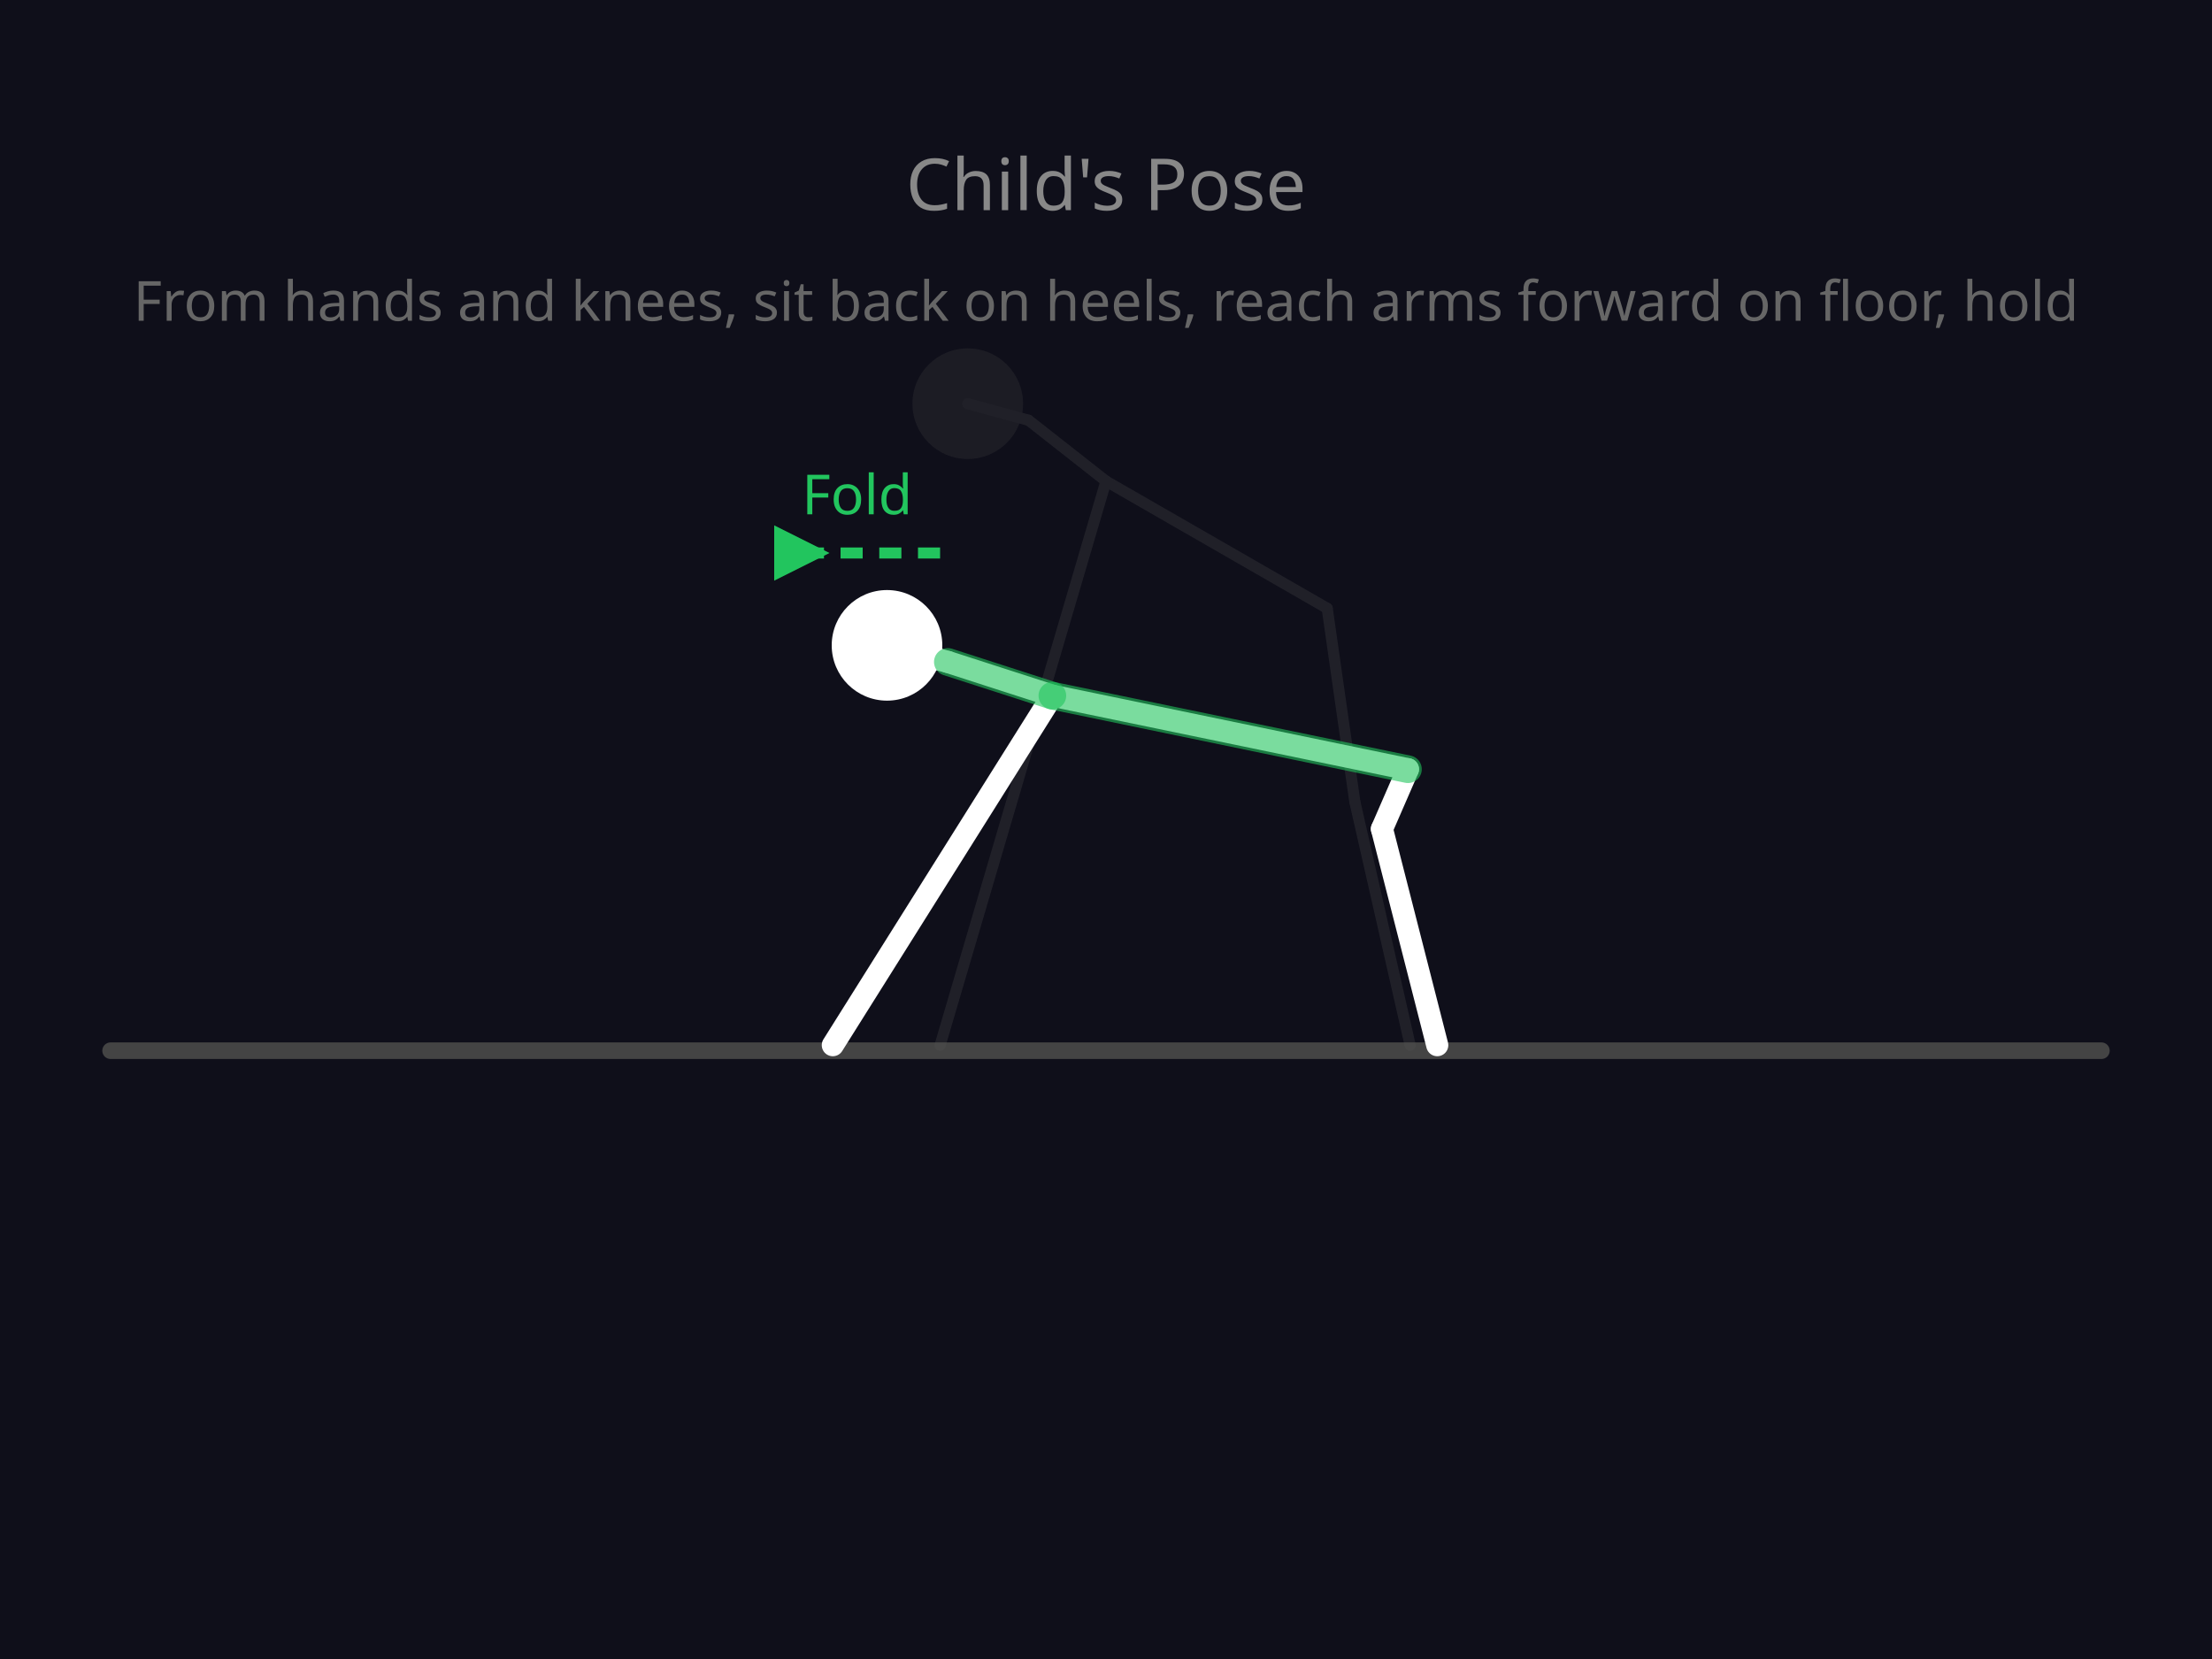
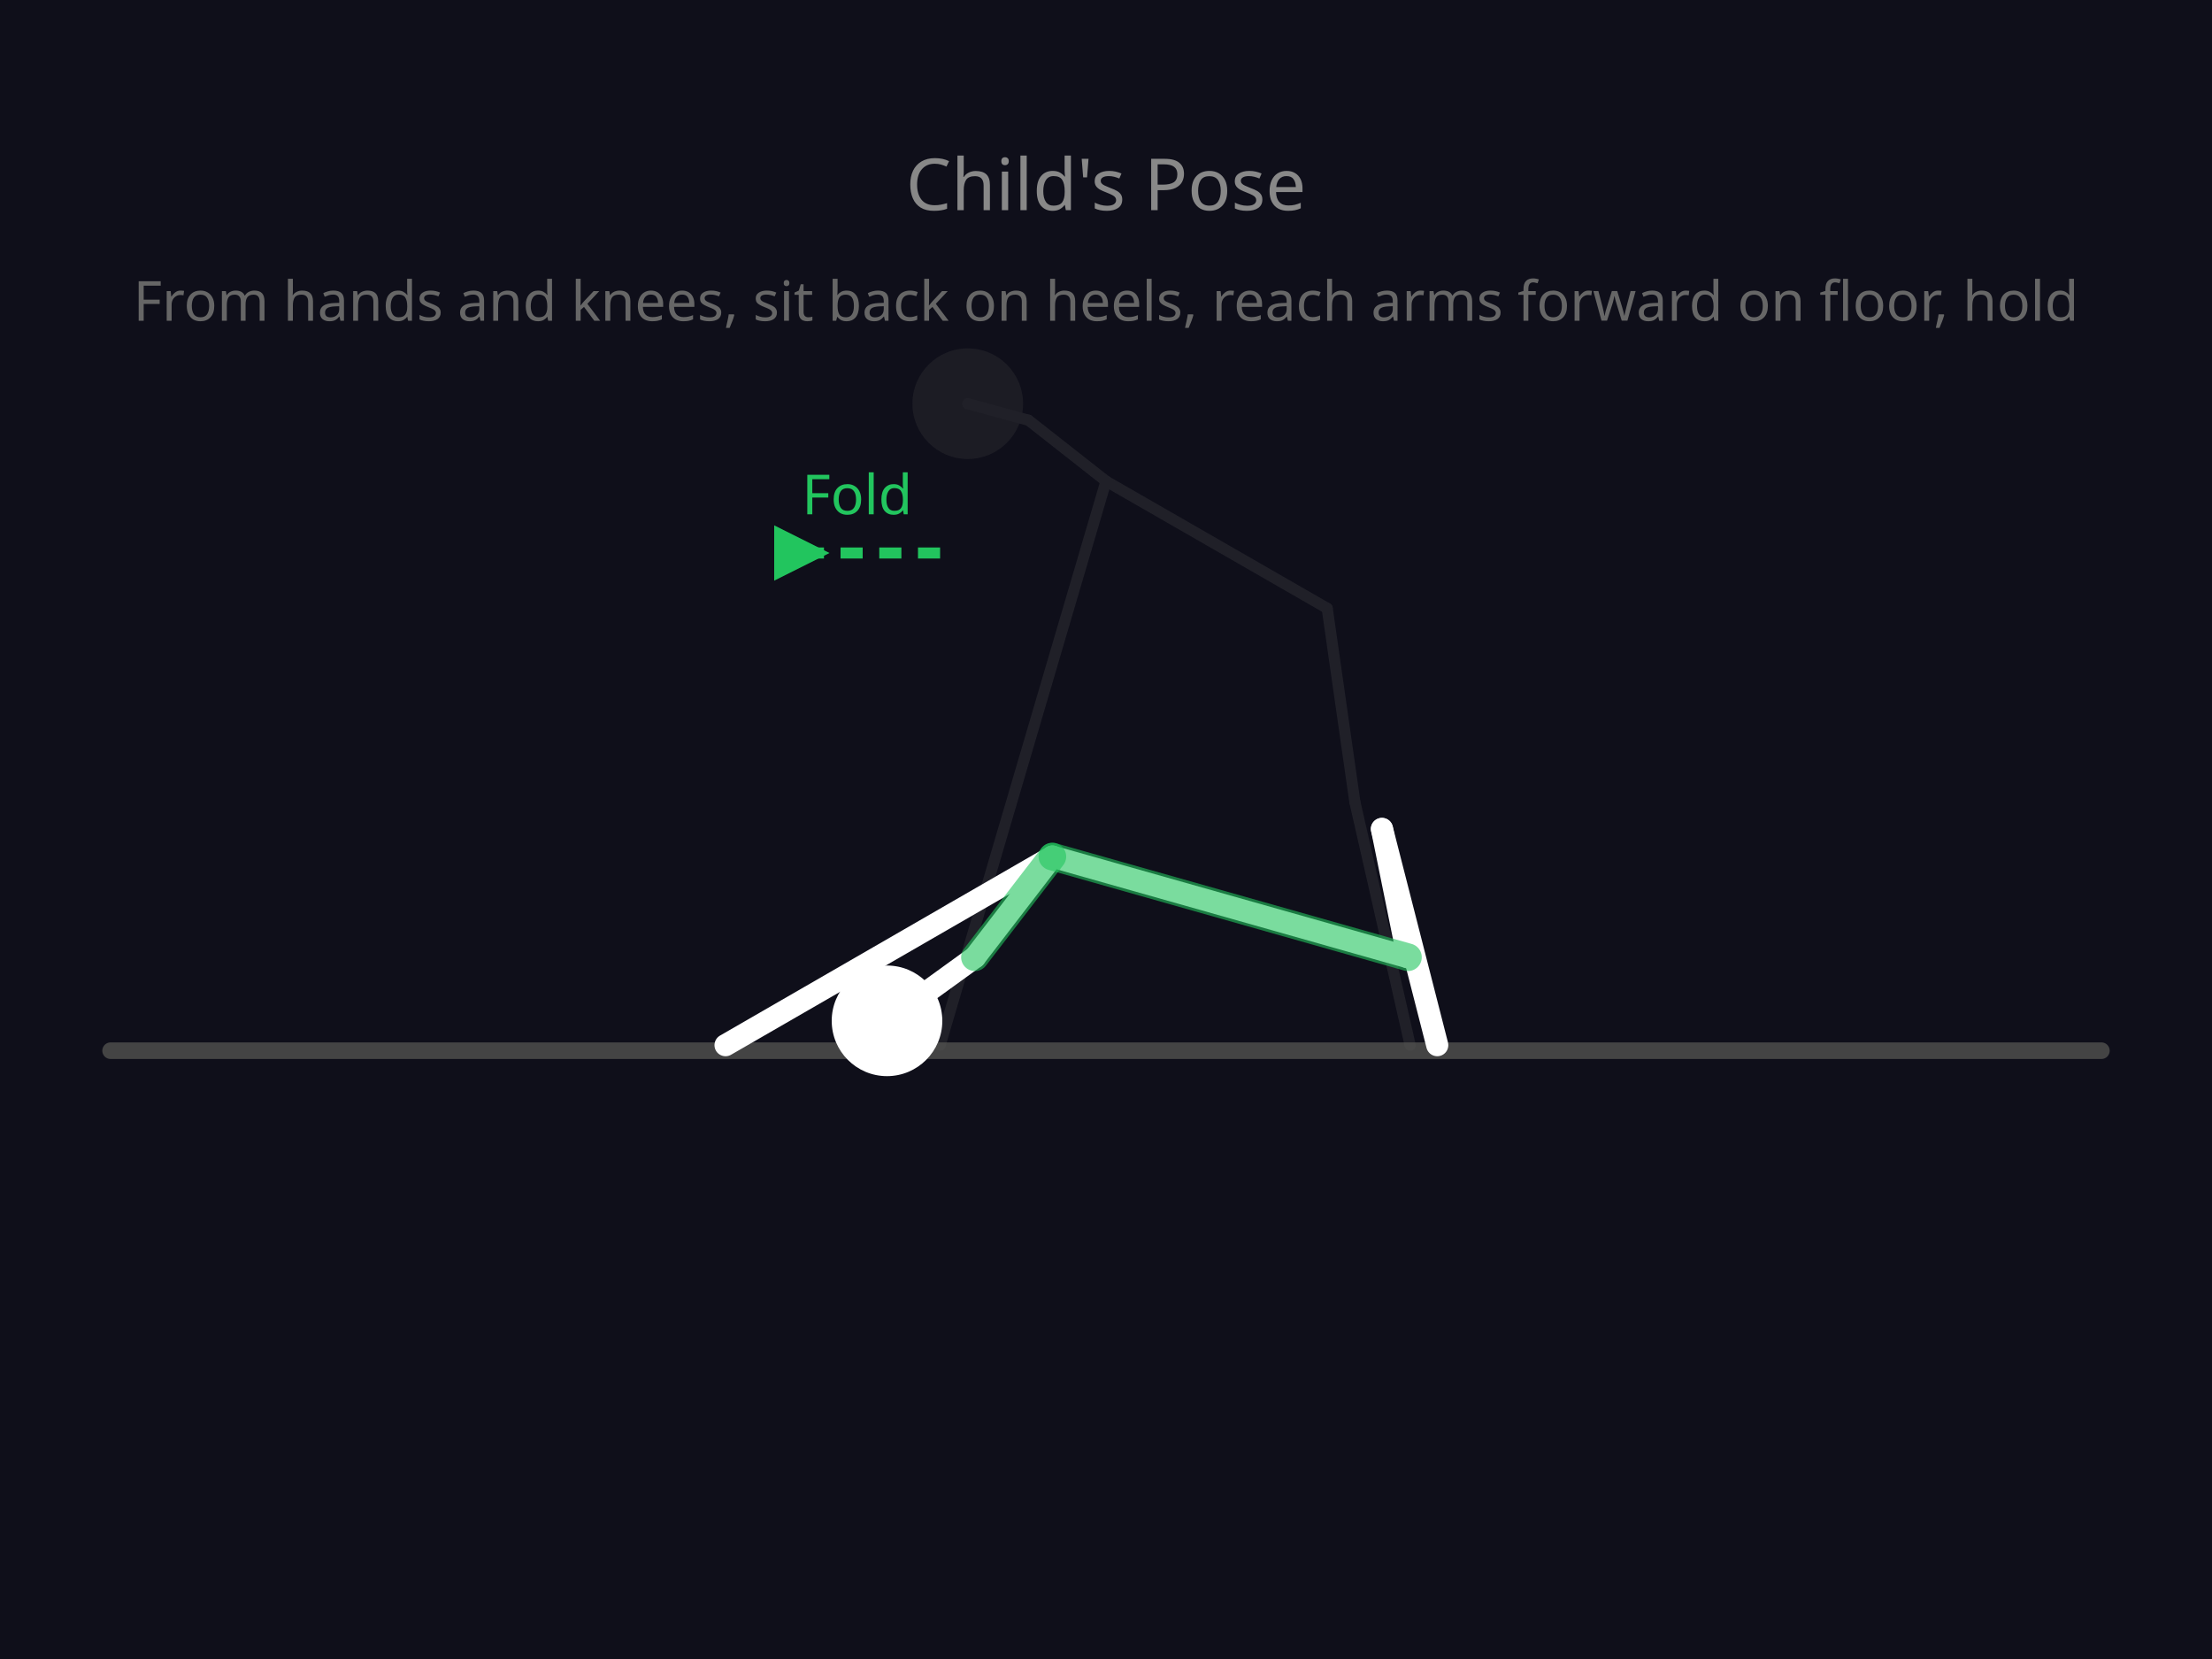
<svg xmlns="http://www.w3.org/2000/svg" viewBox="0 0 400 300">
  <rect width="400" height="300" fill="#0f0f1a" />
  <line x1="20" y1="190" x2="380" y2="190" stroke="#444" stroke-width="3" stroke-linecap="round" />
  <text x="200" y="38" fill="#888" font-size="13" font-family="sans-serif" text-anchor="middle">Child's Pose</text>
  <text x="200" y="58" fill="#666" font-size="10" font-family="sans-serif" text-anchor="middle">From hands and knees, sit back on heels, reach arms forward on floor, hold</text>
  <g stroke="#555" stroke-width="2" fill="none" stroke-linecap="round" stroke-linejoin="round" opacity="0.25">
    <circle cx="175" cy="73" r="10" fill="#444" stroke="none" />
    <line x1="175" y1="73" x2="186" y2="76" />
    <line x1="186" y1="76" x2="200" y2="87" />
    <line x1="200" y1="87" x2="240" y2="110" />
    <line x1="200" y1="87" x2="170" y2="189" />
    <line x1="240" y1="110" x2="245" y2="145" />
    <line x1="245" y1="145" x2="255" y2="189" />
  </g>
  <g stroke="#FFF" stroke-width="4" fill="none" stroke-linecap="round" stroke-linejoin="round">
-     <circle cx="160.4" cy="116.7" r="10" fill="#FFF" stroke="none" />
-     <line x1="160.4" y1="116.7" x2="171.4" y2="119.7" />
-     <line x1="171.4" y1="119.7" x2="190.3" y2="125.8" />
-     <line x1="190.3" y1="125.8" x2="254.6" y2="139.1" />
-     <line x1="190.3" y1="125.8" x2="150.6" y2="189" />
-     <line x1="254.6" y1="139.1" x2="249.9" y2="149.9" />
+     <circle cx="160.4" cy="184.6" r="10" fill="#FFF" stroke="none" />
+     <line x1="160.4" y1="184.6" x2="176.3" y2="173.1" />
+     <line x1="176.3" y1="173.1" x2="190.3" y2="154.9" />
+     <line x1="190.3" y1="154.9" x2="254.6" y2="173.1" />
+     <line x1="190.3" y1="154.9" x2="131.2" y2="189" />
+     <line x1="254.6" y1="173.1" x2="249.9" y2="149.9" />
    <line x1="249.9" y1="149.9" x2="259.9" y2="189" />
-     <line x1="171.4" y1="119.7" x2="190.3" y2="125.8" stroke="#22C55E" stroke-width="5" opacity="0.6" />
-     <line x1="190.3" y1="125.8" x2="254.6" y2="139.1" stroke="#22C55E" stroke-width="5" opacity="0.6" />
+     <line x1="176.3" y1="173.1" x2="190.3" y2="154.9" stroke="#22C55E" stroke-width="5" opacity="0.6" />
+     <line x1="190.3" y1="154.9" x2="254.6" y2="173.1" stroke="#22C55E" stroke-width="5" opacity="0.6" />
  </g>
  <line x1="170" y1="100" x2="140" y2="100" stroke="#22C55E" stroke-width="2" stroke-dasharray="4,3" />
  <polygon points="140,95 150,100 140,105" fill="#22C55E" />
  <text x="155" y="93" fill="#22C55E" font-size="10" text-anchor="middle" font-family="sans-serif">Fold</text>
</svg>
